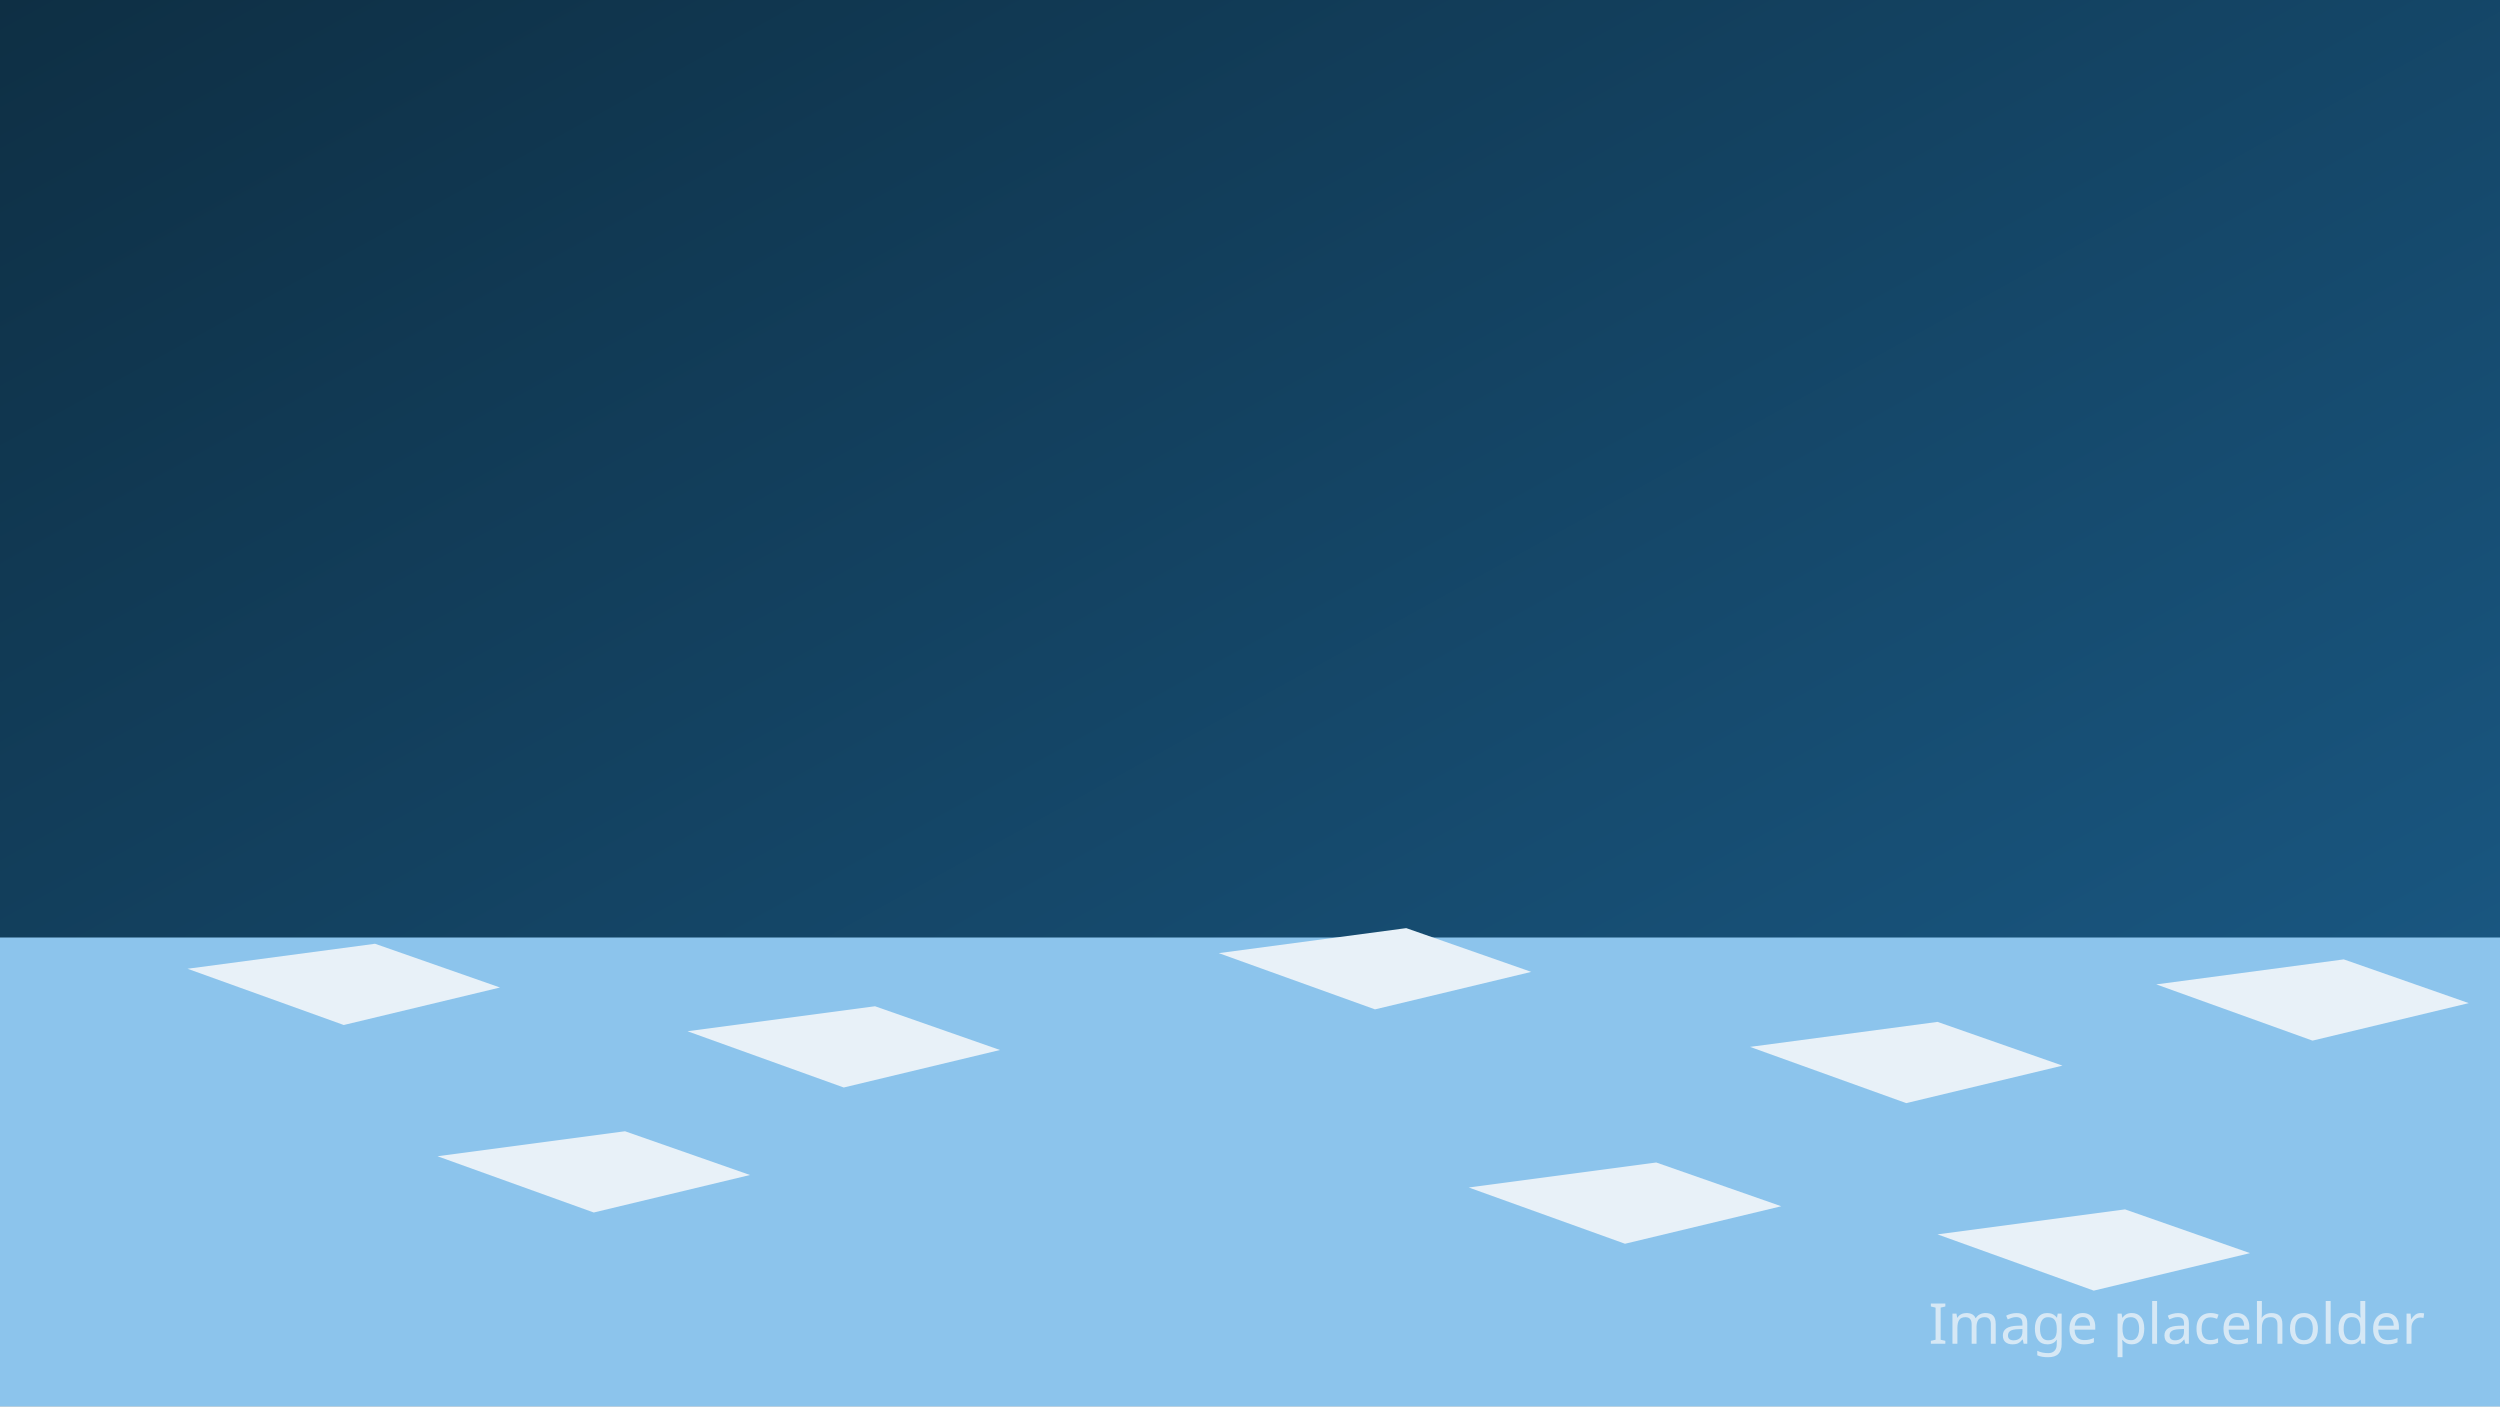
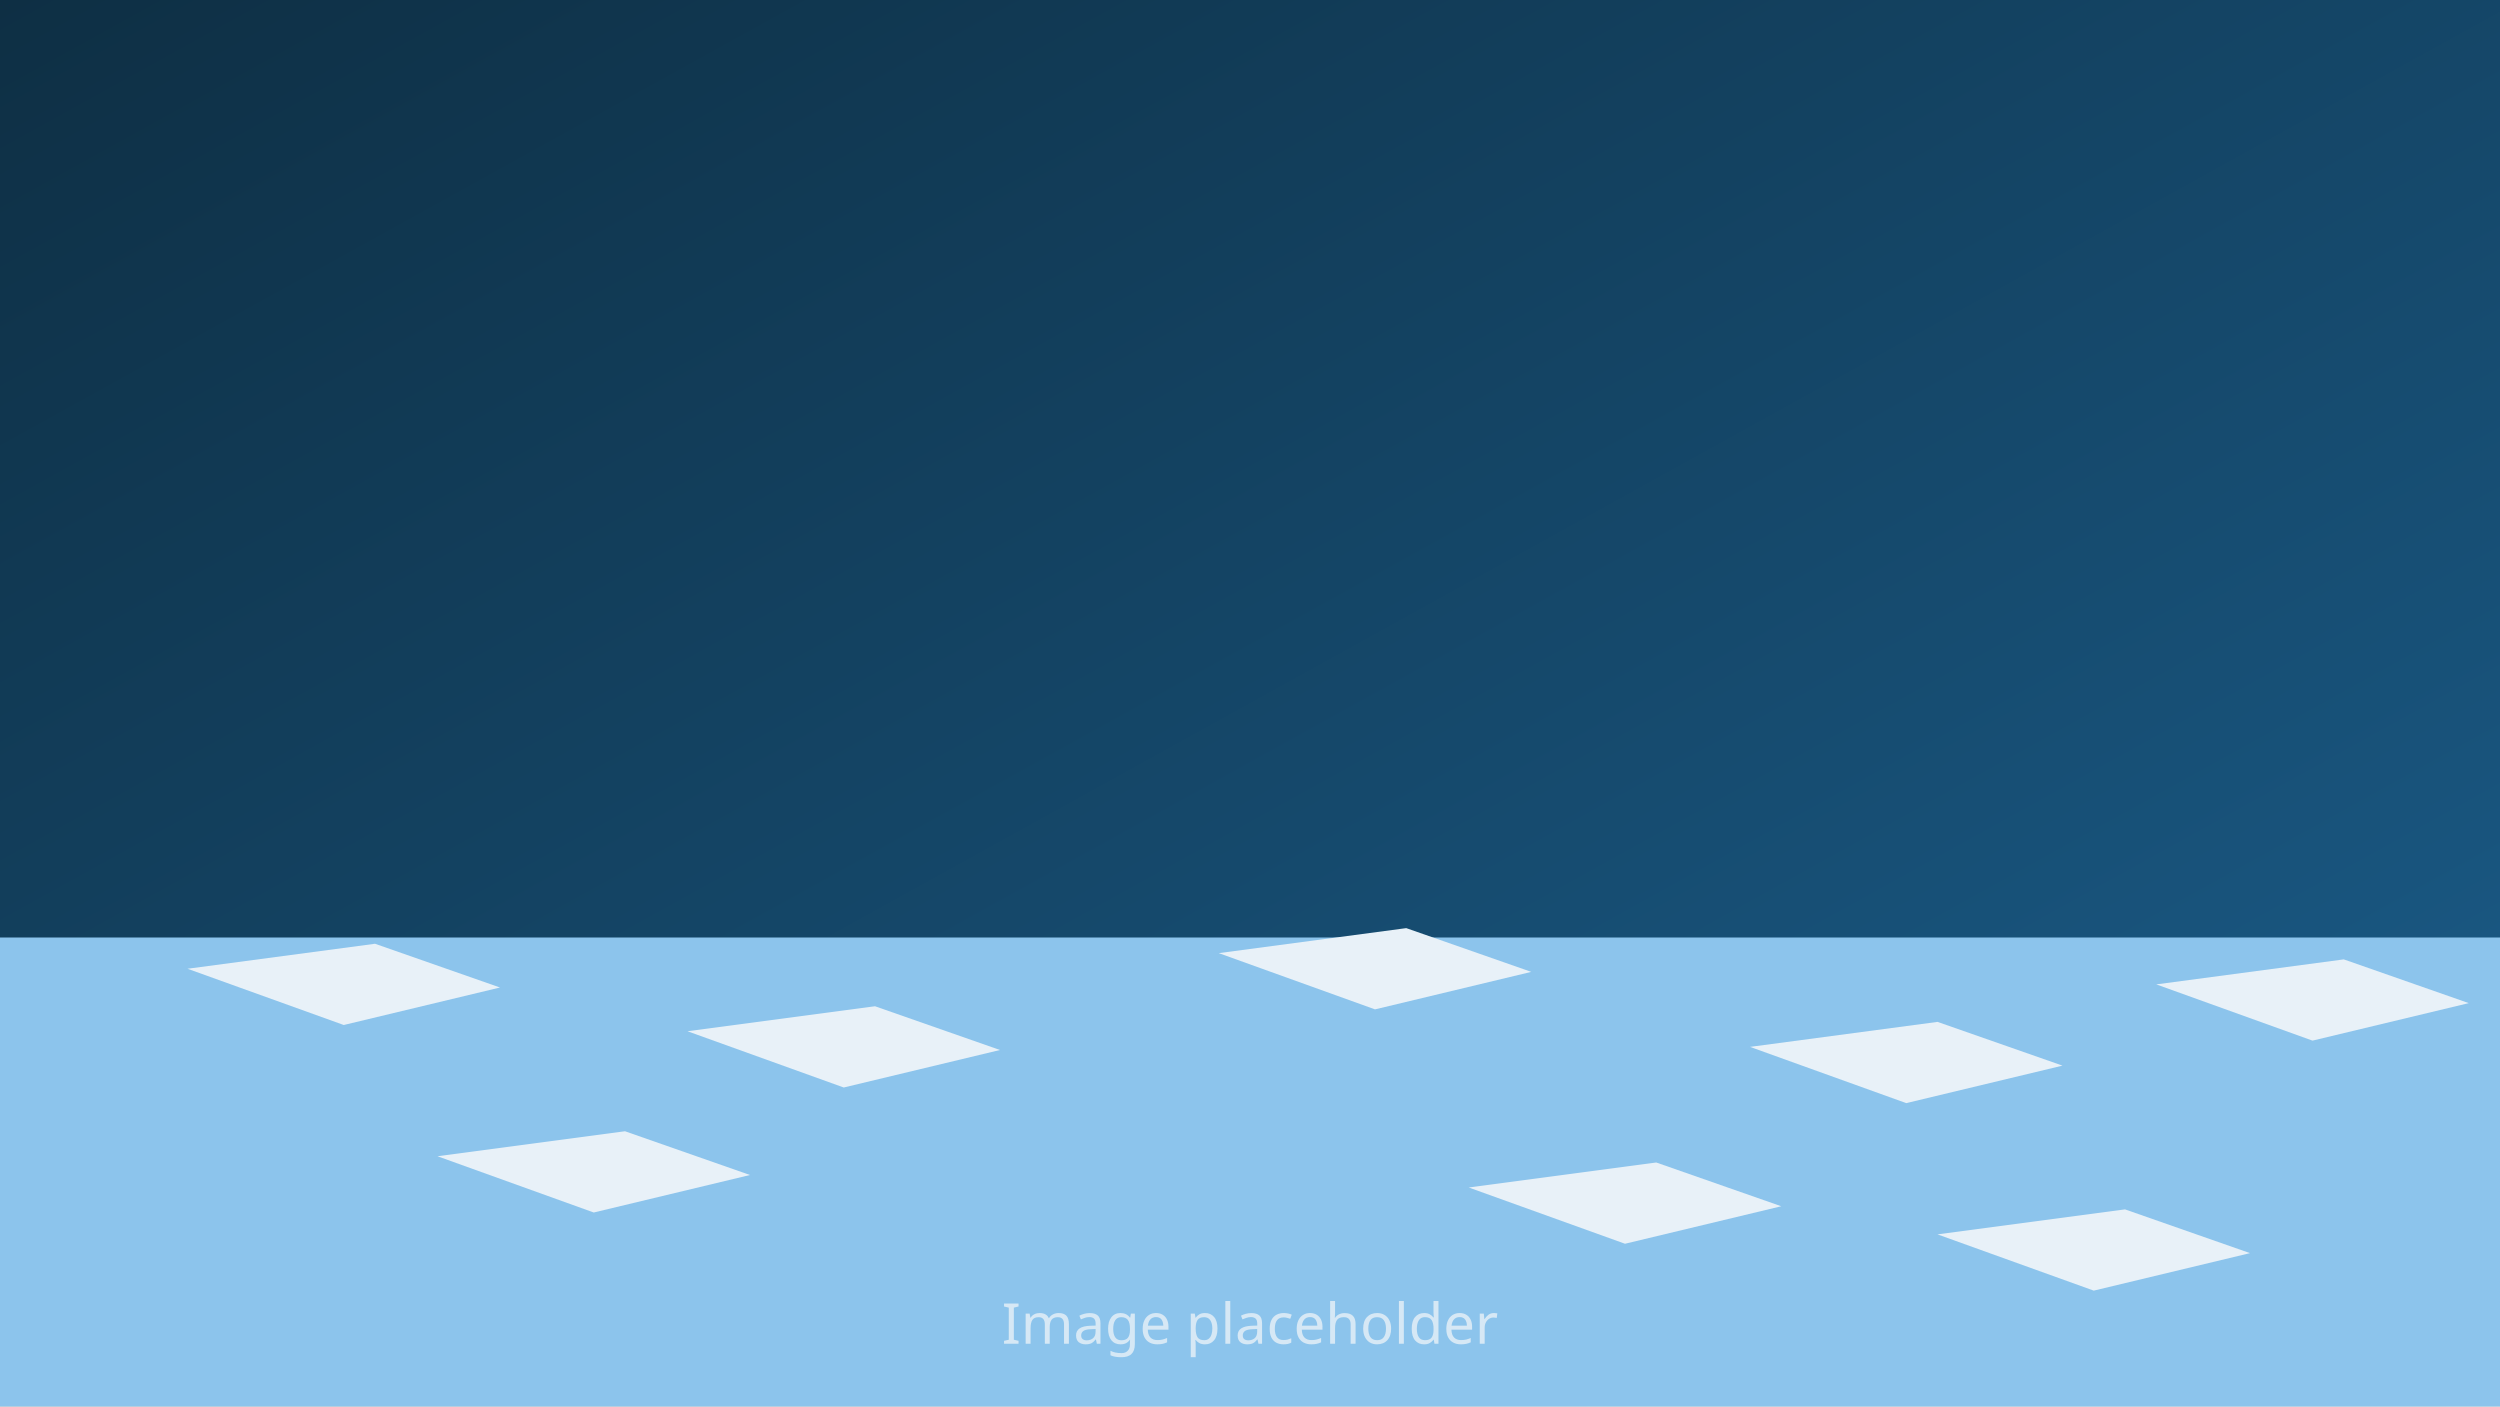
<svg xmlns="http://www.w3.org/2000/svg" viewBox="0 0 800 450" width="800" height="450" role="img">
  <defs>
    <linearGradient id="g" x1="0" y1="0" x2="1" y2="1">
      <stop offset="0" stop-color="#0e2f44" />
      <stop offset="1" stop-color="#1b5e8c" />
    </linearGradient>
  </defs>
  <rect width="800" height="450" fill="url(#g)" />
  <path d="M0 300 H800 V450 H0 Z" fill="#8cc4ec" />
  <path d="M60 310 l60 -8 l40 14 l-50 12 z" fill="#e8f1f8" />
  <path d="M220 330 l60 -8 l40 14 l-50 12 z" fill="#e8f1f8" />
  <path d="M390 305 l60 -8 l40 14 l-50 12 z" fill="#e8f1f8" />
  <path d="M560 335 l60 -8 l40 14 l-50 12 z" fill="#e8f1f8" />
  <path d="M690 315 l60 -8 l40 14 l-50 12 z" fill="#e8f1f8" />
  <path d="M140 370 l60 -8 l40 14 l-50 12 z" fill="#e8f1f8" />
  <path d="M470 380 l60 -8 l40 14 l-50 12 z" fill="#e8f1f8" />
  <path d="M620 395 l60 -8 l40 14 l-50 12 z" fill="#e8f1f8" />
-   <text x="776" y="430" text-anchor="end" font-family="system-ui, sans-serif" font-size="18" fill="#e8f1f8" opacity="0.8">Image placeholder</text>
+   <text x="400" y="430" text-anchor="middle" font-family="system-ui, sans-serif" font-size="18" fill="#e8f1f8" opacity="0.8">Image placeholder</text>
</svg>
